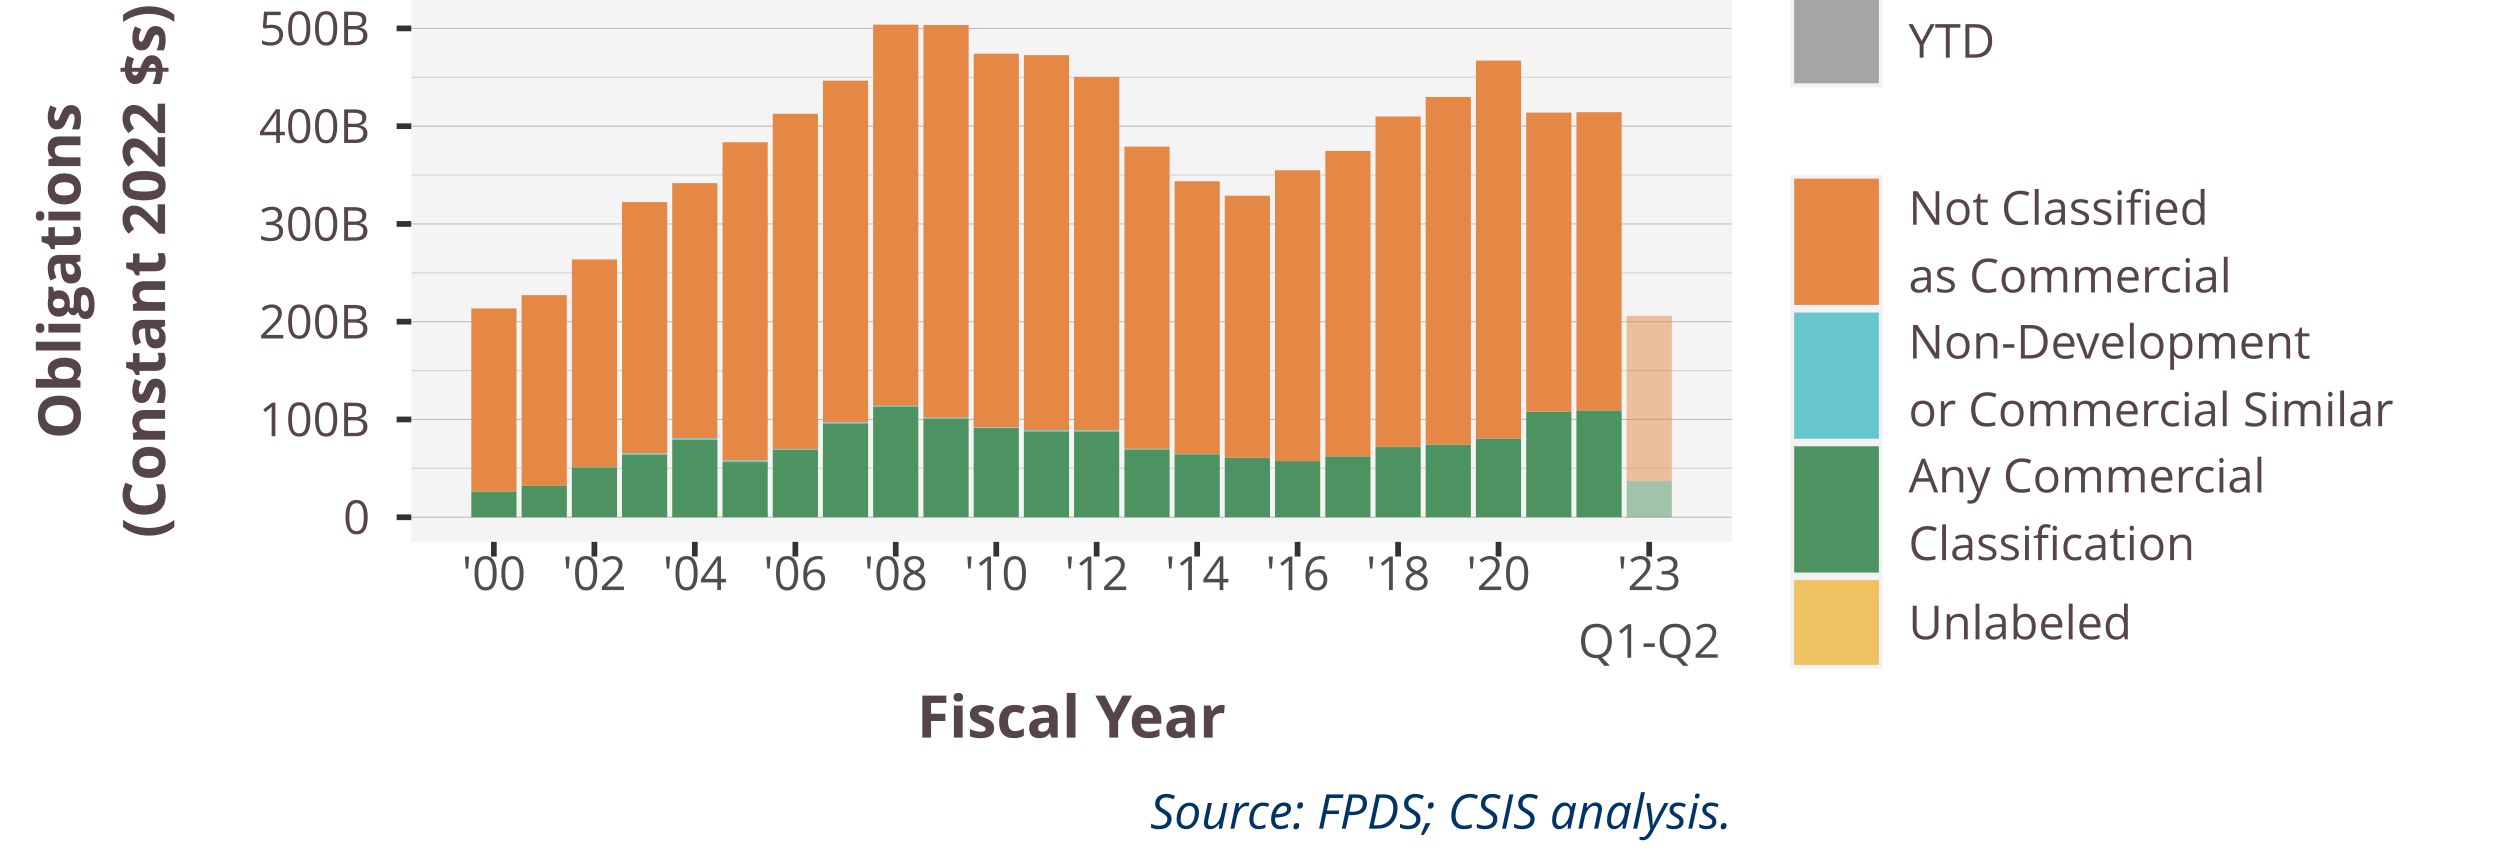
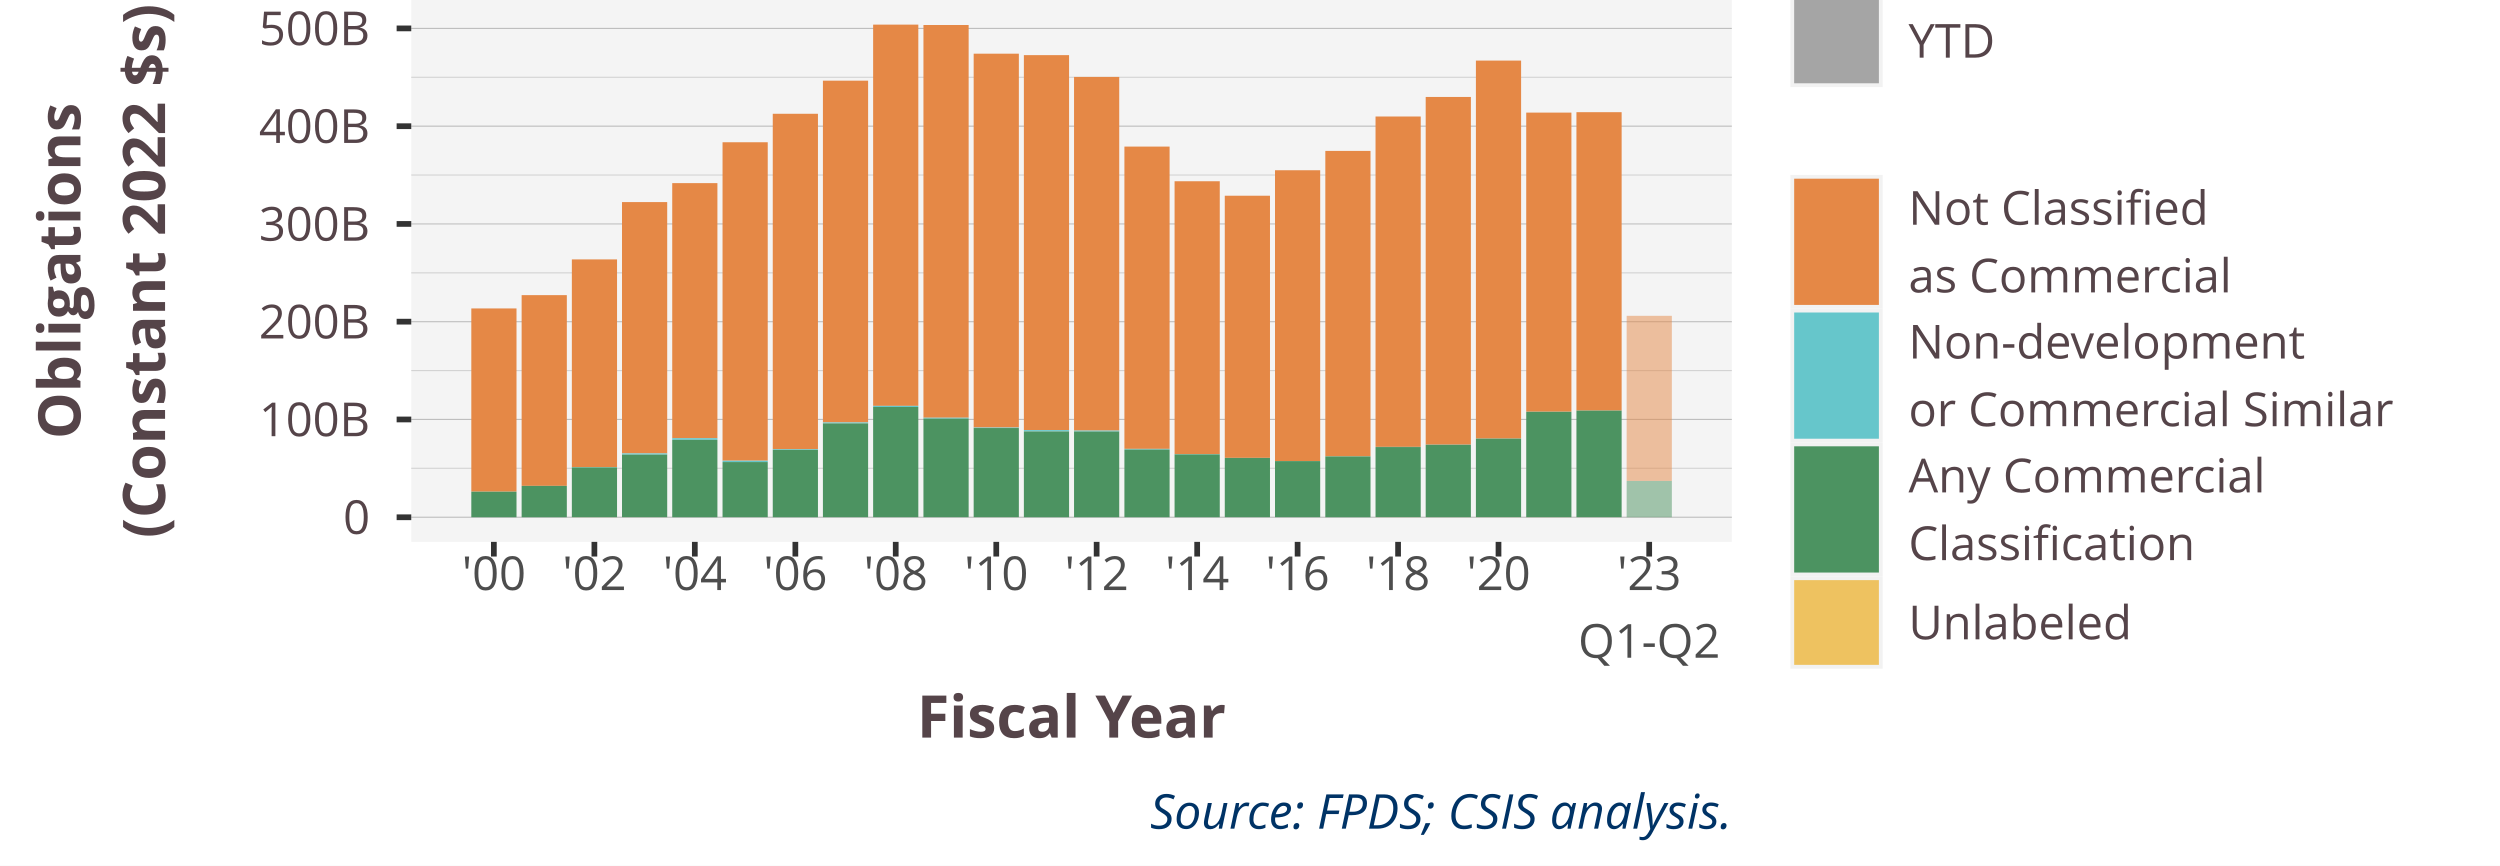
<svg xmlns="http://www.w3.org/2000/svg" class="svglite" width="468.00pt" height="162.00pt" viewBox="0 0 468.00 162.00">
  <defs>
    <style type="text/css">
    .svglite line, .svglite polyline, .svglite polygon, .svglite path, .svglite rect, .svglite circle {
      fill: none;
      stroke: #000000;
      stroke-linecap: round;
      stroke-linejoin: round;
      stroke-miterlimit: 10.00;
    }
    .svglite text {
      white-space: pre;
    }
  </style>
  </defs>
  <rect width="100%" height="100%" style="stroke: none; fill: #FFFFFF;" />
  <defs>
    <clipPath id="cpMC4wMHw0NjguMDB8MC4wMHwxNjIuMDA=">
      <rect x="0.00" y="0.00" width="468.00" height="162.00" />
    </clipPath>
  </defs>
  <g clip-path="url(#cpMC4wMHw0NjguMDB8MC4wMHwxNjIuMDA=)">
    <rect x="-0" y="0.00" width="468.00" height="162.00" style="stroke-width: 1.07; stroke: #FFFFFF; fill: #FFFFFF;" />
  </g>
  <defs>
    <clipPath id="cpNzYuOTl8MzI0LjIwfDAuMDB8MTAxLjQ0">
      <rect x="76.99" y="0.00" width="247.21" height="101.44" />
    </clipPath>
  </defs>
  <g clip-path="url(#cpNzYuOTl8MzI0LjIwfDAuMDB8MTAxLjQ0)">
    <rect x="76.99" y="-0" width="247.21" height="101.44" style="stroke-width: 1.07; stroke: none; fill: #F4F4F4;" />
    <polyline points="76.99,87.67 324.20,87.67 " style="stroke-width: 0.21; stroke: #D3D3D3; stroke-linecap: butt;" />
    <polyline points="76.99,69.37 324.20,69.37 " style="stroke-width: 0.21; stroke: #D3D3D3; stroke-linecap: butt;" />
    <polyline points="76.99,51.07 324.20,51.07 " style="stroke-width: 0.21; stroke: #D3D3D3; stroke-linecap: butt;" />
    <polyline points="76.99,32.77 324.20,32.77 " style="stroke-width: 0.21; stroke: #D3D3D3; stroke-linecap: butt;" />
    <polyline points="76.99,14.47 324.20,14.47 " style="stroke-width: 0.21; stroke: #D3D3D3; stroke-linecap: butt;" />
    <polyline points="76.99,96.83 324.20,96.83 " style="stroke-width: 0.21; stroke: #BEBEBE; stroke-linecap: butt;" />
    <polyline points="76.99,78.52 324.20,78.52 " style="stroke-width: 0.21; stroke: #BEBEBE; stroke-linecap: butt;" />
    <polyline points="76.99,60.22 324.20,60.22 " style="stroke-width: 0.21; stroke: #BEBEBE; stroke-linecap: butt;" />
    <polyline points="76.99,41.92 324.20,41.92 " style="stroke-width: 0.21; stroke: #BEBEBE; stroke-linecap: butt;" />
    <polyline points="76.99,23.62 324.20,23.62 " style="stroke-width: 0.21; stroke: #BEBEBE; stroke-linecap: butt;" />
    <polyline points="76.99,5.32 324.20,5.32 " style="stroke-width: 0.21; stroke: #BEBEBE; stroke-linecap: butt;" />
    <rect x="88.23" y="57.74" width="8.46" height="34.30" style="stroke-width: 1.07; stroke: none; stroke-linecap: butt; stroke-linejoin: miter; fill: #E58846;" />
    <rect x="97.65" y="55.25" width="8.46" height="35.70" style="stroke-width: 1.07; stroke: none; stroke-linecap: butt; stroke-linejoin: miter; fill: #E58846;" />
    <rect x="107.05" y="48.56" width="8.46" height="38.87" style="stroke-width: 1.07; stroke: none; stroke-linecap: butt; stroke-linejoin: miter; fill: #E58846;" />
    <rect x="116.44" y="37.83" width="8.46" height="47.05" style="stroke-width: 1.07; stroke: none; stroke-linecap: butt; stroke-linejoin: miter; fill: #E58846;" />
    <rect x="125.84" y="34.28" width="8.46" height="47.76" style="stroke-width: 1.07; stroke: none; stroke-linecap: butt; stroke-linejoin: miter; fill: #E58846;" />
    <rect x="135.26" y="26.63" width="8.46" height="59.61" style="stroke-width: 1.07; stroke: none; stroke-linecap: butt; stroke-linejoin: miter; fill: #E58846;" />
    <rect x="144.66" y="21.30" width="8.46" height="62.78" style="stroke-width: 1.07; stroke: none; stroke-linecap: butt; stroke-linejoin: miter; fill: #E58846;" />
    <rect x="154.05" y="15.10" width="8.46" height="63.98" style="stroke-width: 1.07; stroke: none; stroke-linecap: butt; stroke-linejoin: miter; fill: #E58846;" />
    <rect x="163.45" y="4.61" width="8.46" height="71.37" style="stroke-width: 1.07; stroke: none; stroke-linecap: butt; stroke-linejoin: miter; fill: #E58846;" />
    <rect x="172.87" y="4.68" width="8.46" height="73.52" style="stroke-width: 1.07; stroke: none; stroke-linecap: butt; stroke-linejoin: miter; fill: #E58846;" />
    <rect x="182.27" y="10.05" width="8.46" height="69.99" style="stroke-width: 1.07; stroke: none; stroke-linecap: butt; stroke-linejoin: miter; fill: #E58846;" />
    <rect x="191.67" y="10.32" width="8.46" height="70.19" style="stroke-width: 1.07; stroke: none; stroke-linecap: butt; stroke-linejoin: miter; fill: #E58846;" />
    <rect x="201.06" y="14.40" width="8.46" height="66.21" style="stroke-width: 1.07; stroke: none; stroke-linecap: butt; stroke-linejoin: miter; fill: #E58846;" />
    <rect x="210.49" y="27.44" width="8.46" height="56.59" style="stroke-width: 1.07; stroke: none; stroke-linecap: butt; stroke-linejoin: miter; fill: #E58846;" />
    <rect x="219.88" y="33.93" width="8.46" height="51.07" style="stroke-width: 1.07; stroke: none; stroke-linecap: butt; stroke-linejoin: miter; fill: #E58846;" />
    <rect x="229.28" y="36.64" width="8.46" height="49.08" style="stroke-width: 1.07; stroke: none; stroke-linecap: butt; stroke-linejoin: miter; fill: #E58846;" />
    <rect x="238.68" y="31.87" width="8.46" height="54.43" style="stroke-width: 1.07; stroke: none; stroke-linecap: butt; stroke-linejoin: miter; fill: #E58846;" />
    <rect x="248.10" y="28.25" width="8.46" height="57.18" style="stroke-width: 1.07; stroke: none; stroke-linecap: butt; stroke-linejoin: miter; fill: #E58846;" />
    <rect x="257.50" y="21.81" width="8.46" height="61.85" style="stroke-width: 1.07; stroke: none; stroke-linecap: butt; stroke-linejoin: miter; fill: #E58846;" />
    <rect x="266.89" y="18.15" width="8.46" height="65.10" style="stroke-width: 1.07; stroke: none; stroke-linecap: butt; stroke-linejoin: miter; fill: #E58846;" />
    <rect x="276.29" y="11.34" width="8.46" height="70.76" style="stroke-width: 1.07; stroke: none; stroke-linecap: butt; stroke-linejoin: miter; fill: #E58846;" />
    <rect x="285.71" y="21.08" width="8.46" height="56.00" style="stroke-width: 1.07; stroke: none; stroke-linecap: butt; stroke-linejoin: miter; fill: #E58846;" />
    <rect x="295.11" y="21.00" width="8.46" height="55.87" style="stroke-width: 1.07; stroke: none; stroke-linecap: butt; stroke-linejoin: miter; fill: #E58846;" />
    <rect x="304.51" y="59.12" width="8.46" height="30.91" style="stroke-width: 1.07; stroke: none; stroke-linecap: butt; stroke-linejoin: miter; fill: #E58846; fill-opacity: 0.50;" />
    <rect x="88.23" y="92.04" width="8.46" height="0.008" style="stroke-width: 1.07; stroke: none; stroke-linecap: butt; stroke-linejoin: miter; fill: #66C6CB;" />
    <rect x="97.65" y="96.83" width="8.46" height="0" style="stroke-width: 1.07; stroke: none; stroke-linecap: butt; stroke-linejoin: miter; fill: #66C6CB;" />
    <rect x="107.05" y="87.43" width="8.46" height="0.066" style="stroke-width: 1.07; stroke: none; stroke-linecap: butt; stroke-linejoin: miter; fill: #66C6CB;" />
    <rect x="116.44" y="84.88" width="8.46" height="0.23" style="stroke-width: 1.07; stroke: none; stroke-linecap: butt; stroke-linejoin: miter; fill: #66C6CB;" />
    <rect x="125.84" y="82.03" width="8.46" height="0.30" style="stroke-width: 1.07; stroke: none; stroke-linecap: butt; stroke-linejoin: miter; fill: #66C6CB;" />
    <rect x="135.26" y="86.25" width="8.46" height="0.25" style="stroke-width: 1.07; stroke: none; stroke-linecap: butt; stroke-linejoin: miter; fill: #66C6CB;" />
    <rect x="144.66" y="84.08" width="8.46" height="0.13" style="stroke-width: 1.07; stroke: none; stroke-linecap: butt; stroke-linejoin: miter; fill: #66C6CB;" />
    <rect x="154.05" y="79.08" width="8.46" height="0.18" style="stroke-width: 1.07; stroke: none; stroke-linecap: butt; stroke-linejoin: miter; fill: #66C6CB;" />
    <rect x="163.45" y="75.98" width="8.46" height="0.21" style="stroke-width: 1.07; stroke: none; stroke-linecap: butt; stroke-linejoin: miter; fill: #66C6CB;" />
    <rect x="172.87" y="78.20" width="8.46" height="0.16" style="stroke-width: 1.07; stroke: none; stroke-linecap: butt; stroke-linejoin: miter; fill: #66C6CB;" />
    <rect x="182.27" y="80.04" width="8.46" height="0.093" style="stroke-width: 1.07; stroke: none; stroke-linecap: butt; stroke-linejoin: miter; fill: #66C6CB;" />
    <rect x="191.67" y="80.52" width="8.46" height="0.25" style="stroke-width: 1.07; stroke: none; stroke-linecap: butt; stroke-linejoin: miter; fill: #66C6CB;" />
    <rect x="201.06" y="80.61" width="8.46" height="0.17" style="stroke-width: 1.07; stroke: none; stroke-linecap: butt; stroke-linejoin: miter; fill: #66C6CB;" />
    <rect x="210.49" y="84.03" width="8.46" height="0.13" style="stroke-width: 1.07; stroke: none; stroke-linecap: butt; stroke-linejoin: miter; fill: #66C6CB;" />
    <rect x="219.88" y="85.00" width="8.46" height="0.062" style="stroke-width: 1.07; stroke: none; stroke-linecap: butt; stroke-linejoin: miter; fill: #66C6CB;" />
    <rect x="229.28" y="85.72" width="8.46" height="0.026" style="stroke-width: 1.07; stroke: none; stroke-linecap: butt; stroke-linejoin: miter; fill: #66C6CB;" />
    <rect x="238.68" y="86.30" width="8.46" height="0.023" style="stroke-width: 1.07; stroke: none; stroke-linecap: butt; stroke-linejoin: miter; fill: #66C6CB;" />
    <rect x="248.10" y="85.43" width="8.46" height="0.009" style="stroke-width: 1.07; stroke: none; stroke-linecap: butt; stroke-linejoin: miter; fill: #66C6CB;" />
    <rect x="257.50" y="83.66" width="8.46" height="0.032" style="stroke-width: 1.07; stroke: none; stroke-linecap: butt; stroke-linejoin: miter; fill: #66C6CB;" />
    <rect x="266.89" y="83.24" width="8.46" height="0.026" style="stroke-width: 1.07; stroke: none; stroke-linecap: butt; stroke-linejoin: miter; fill: #66C6CB;" />
    <rect x="276.29" y="82.11" width="8.46" height="0.006" style="stroke-width: 1.07; stroke: none; stroke-linecap: butt; stroke-linejoin: miter; fill: #66C6CB;" />
    <rect x="285.71" y="77.07" width="8.46" height="0.021" style="stroke-width: 1.07; stroke: none; stroke-linecap: butt; stroke-linejoin: miter; fill: #66C6CB;" />
    <rect x="295.11" y="76.86" width="8.46" height="0.009" style="stroke-width: 1.07; stroke: none; stroke-linecap: butt; stroke-linejoin: miter; fill: #66C6CB;" />
    <rect x="304.51" y="90.03" width="8.46" height="0.005" style="stroke-width: 1.07; stroke: none; stroke-linecap: butt; stroke-linejoin: miter; fill: #66C6CB; fill-opacity: 0.50;" />
    <rect x="88.23" y="92.05" width="8.46" height="4.78" style="stroke-width: 1.07; stroke: none; stroke-linecap: butt; stroke-linejoin: miter; fill: #4C9361;" />
    <rect x="97.65" y="90.96" width="8.46" height="5.87" style="stroke-width: 1.07; stroke: none; stroke-linecap: butt; stroke-linejoin: miter; fill: #4C9361;" />
    <rect x="107.05" y="87.50" width="8.46" height="9.32" style="stroke-width: 1.07; stroke: none; stroke-linecap: butt; stroke-linejoin: miter; fill: #4C9361;" />
    <rect x="116.44" y="85.11" width="8.46" height="11.71" style="stroke-width: 1.07; stroke: none; stroke-linecap: butt; stroke-linejoin: miter; fill: #4C9361;" />
    <rect x="125.84" y="82.34" width="8.46" height="14.49" style="stroke-width: 1.07; stroke: none; stroke-linecap: butt; stroke-linejoin: miter; fill: #4C9361;" />
    <rect x="135.26" y="86.50" width="8.46" height="10.32" style="stroke-width: 1.07; stroke: none; stroke-linecap: butt; stroke-linejoin: miter; fill: #4C9361;" />
    <rect x="144.66" y="84.21" width="8.46" height="12.62" style="stroke-width: 1.07; stroke: none; stroke-linecap: butt; stroke-linejoin: miter; fill: #4C9361;" />
    <rect x="154.05" y="79.26" width="8.46" height="17.56" style="stroke-width: 1.07; stroke: none; stroke-linecap: butt; stroke-linejoin: miter; fill: #4C9361;" />
    <rect x="163.45" y="76.19" width="8.46" height="20.63" style="stroke-width: 1.07; stroke: none; stroke-linecap: butt; stroke-linejoin: miter; fill: #4C9361;" />
    <rect x="172.87" y="78.36" width="8.46" height="18.46" style="stroke-width: 1.07; stroke: none; stroke-linecap: butt; stroke-linejoin: miter; fill: #4C9361;" />
    <rect x="182.27" y="80.13" width="8.46" height="16.69" style="stroke-width: 1.07; stroke: none; stroke-linecap: butt; stroke-linejoin: miter; fill: #4C9361;" />
    <rect x="191.67" y="80.77" width="8.46" height="16.06" style="stroke-width: 1.07; stroke: none; stroke-linecap: butt; stroke-linejoin: miter; fill: #4C9361;" />
    <rect x="201.06" y="80.78" width="8.46" height="16.05" style="stroke-width: 1.07; stroke: none; stroke-linecap: butt; stroke-linejoin: miter; fill: #4C9361;" />
    <rect x="210.49" y="84.16" width="8.46" height="12.67" style="stroke-width: 1.07; stroke: none; stroke-linecap: butt; stroke-linejoin: miter; fill: #4C9361;" />
    <rect x="219.88" y="85.06" width="8.46" height="11.77" style="stroke-width: 1.07; stroke: none; stroke-linecap: butt; stroke-linejoin: miter; fill: #4C9361;" />
    <rect x="229.28" y="85.74" width="8.46" height="11.08" style="stroke-width: 1.07; stroke: none; stroke-linecap: butt; stroke-linejoin: miter; fill: #4C9361;" />
    <rect x="238.68" y="86.32" width="8.46" height="10.50" style="stroke-width: 1.07; stroke: none; stroke-linecap: butt; stroke-linejoin: miter; fill: #4C9361;" />
    <rect x="248.10" y="85.44" width="8.46" height="11.39" style="stroke-width: 1.07; stroke: none; stroke-linecap: butt; stroke-linejoin: miter; fill: #4C9361;" />
    <rect x="257.50" y="83.69" width="8.46" height="13.12" style="stroke-width: 1.07; stroke: none; stroke-linecap: butt; stroke-linejoin: miter; fill: #4C9361;" />
    <rect x="266.89" y="83.27" width="8.46" height="13.55" style="stroke-width: 1.07; stroke: none; stroke-linecap: butt; stroke-linejoin: miter; fill: #4C9361;" />
    <rect x="276.29" y="82.11" width="8.46" height="14.70" style="stroke-width: 1.07; stroke: none; stroke-linecap: butt; stroke-linejoin: miter; fill: #4C9361;" />
    <rect x="285.71" y="77.10" width="8.46" height="19.72" style="stroke-width: 1.07; stroke: none; stroke-linecap: butt; stroke-linejoin: miter; fill: #4C9361;" />
    <rect x="295.11" y="76.87" width="8.46" height="19.95" style="stroke-width: 1.07; stroke: none; stroke-linecap: butt; stroke-linejoin: miter; fill: #4C9361;" />
    <rect x="304.51" y="90.04" width="8.46" height="6.79" style="stroke-width: 1.07; stroke: none; stroke-linecap: butt; stroke-linejoin: miter; fill: #4C9361; fill-opacity: 0.50;" />
    <rect x="88.23" y="96.83" width="8.46" height="0.00" style="stroke-width: 1.07; stroke: none; stroke-linecap: butt; stroke-linejoin: miter; fill: #EEC260;" />
    <rect x="97.65" y="96.82" width="8.46" height="0" style="stroke-width: 1.07; stroke: none; stroke-linecap: butt; stroke-linejoin: miter; fill: #EEC260;" />
    <rect x="107.05" y="96.82" width="8.46" height="0.01" style="stroke-width: 1.07; stroke: none; stroke-linecap: butt; stroke-linejoin: miter; fill: #EEC260;" />
    <rect x="116.44" y="96.82" width="8.46" height="0.003" style="stroke-width: 1.07; stroke: none; stroke-linecap: butt; stroke-linejoin: miter; fill: #EEC260;" />
    <rect x="125.84" y="96.83" width="8.46" height="0" style="stroke-width: 1.07; stroke: none; stroke-linecap: butt; stroke-linejoin: miter; fill: #EEC260;" />
    <rect x="135.26" y="96.82" width="8.46" height="0" style="stroke-width: 1.07; stroke: none; stroke-linecap: butt; stroke-linejoin: miter; fill: #EEC260;" />
    <rect x="144.66" y="96.83" width="8.46" height="0" style="stroke-width: 1.07; stroke: none; stroke-linecap: butt; stroke-linejoin: miter; fill: #EEC260;" />
    <rect x="154.05" y="96.83" width="8.46" height="0" style="stroke-width: 1.07; stroke: none; stroke-linecap: butt; stroke-linejoin: miter; fill: #EEC260;" />
    <rect x="163.45" y="96.83" width="8.46" height="0" style="stroke-width: 1.07; stroke: none; stroke-linecap: butt; stroke-linejoin: miter; fill: #EEC260;" />
    <rect x="172.87" y="96.82" width="8.46" height="0" style="stroke-width: 1.07; stroke: none; stroke-linecap: butt; stroke-linejoin: miter; fill: #EEC260;" />
    <rect x="182.27" y="96.83" width="8.46" height="0.002" style="stroke-width: 1.07; stroke: none; stroke-linecap: butt; stroke-linejoin: miter; fill: #EEC260;" />
    <rect x="191.67" y="96.83" width="8.46" height="0" style="stroke-width: 1.07; stroke: none; stroke-linecap: butt; stroke-linejoin: miter; fill: #EEC260;" />
    <rect x="201.06" y="96.83" width="8.46" height="0" style="stroke-width: 1.07; stroke: none; stroke-linecap: butt; stroke-linejoin: miter; fill: #EEC260;" />
    <rect x="210.49" y="96.83" width="8.46" height="0" style="stroke-width: 1.07; stroke: none; stroke-linecap: butt; stroke-linejoin: miter; fill: #EEC260;" />
    <rect x="219.88" y="96.83" width="8.46" height="0" style="stroke-width: 1.07; stroke: none; stroke-linecap: butt; stroke-linejoin: miter; fill: #EEC260;" />
    <rect x="229.28" y="96.82" width="8.46" height="0" style="stroke-width: 1.07; stroke: none; stroke-linecap: butt; stroke-linejoin: miter; fill: #EEC260;" />
    <rect x="238.68" y="96.82" width="8.46" height="0" style="stroke-width: 1.07; stroke: none; stroke-linecap: butt; stroke-linejoin: miter; fill: #EEC260;" />
    <rect x="248.10" y="96.82" width="8.46" height="0.001" style="stroke-width: 1.07; stroke: none; stroke-linecap: butt; stroke-linejoin: miter; fill: #EEC260;" />
    <rect x="257.50" y="96.81" width="8.46" height="0.012" style="stroke-width: 1.07; stroke: none; stroke-linecap: butt; stroke-linejoin: miter; fill: #EEC260;" />
    <rect x="266.89" y="96.82" width="8.46" height="0.009" style="stroke-width: 1.07; stroke: none; stroke-linecap: butt; stroke-linejoin: miter; fill: #EEC260;" />
    <rect x="276.29" y="96.82" width="8.46" height="0.01" style="stroke-width: 1.07; stroke: none; stroke-linecap: butt; stroke-linejoin: miter; fill: #EEC260;" />
    <rect x="285.71" y="96.81" width="8.46" height="0.011" style="stroke-width: 1.07; stroke: none; stroke-linecap: butt; stroke-linejoin: miter; fill: #EEC260;" />
    <rect x="295.11" y="96.82" width="8.46" height="0.005" style="stroke-width: 1.07; stroke: none; stroke-linecap: butt; stroke-linejoin: miter; fill: #EEC260;" />
    <rect x="304.51" y="96.82" width="8.46" height="0.003" style="stroke-width: 1.07; stroke: none; stroke-linecap: butt; stroke-linejoin: miter; fill: #EEC260; fill-opacity: 0.50;" />
  </g>
  <g clip-path="url(#cpMC4wMHw0NjguMDB8MC4wMHwxNjIuMDA=)">
    <text x="69.27" y="99.96" text-anchor="end" style="font-size: 8.80px;fill: #554449; font-family: &quot;Open Sans&quot;;" textLength="5.03px" lengthAdjust="spacingAndGlyphs">0</text>
    <text x="69.27" y="81.66" text-anchor="end" style="font-size: 8.80px;fill: #554449; font-family: &quot;Open Sans&quot;;" textLength="20.78px" lengthAdjust="spacingAndGlyphs">100B</text>
    <text x="69.27" y="63.36" text-anchor="end" style="font-size: 8.80px;fill: #554449; font-family: &quot;Open Sans&quot;;" textLength="20.78px" lengthAdjust="spacingAndGlyphs">200B</text>
    <text x="69.27" y="45.06" text-anchor="end" style="font-size: 8.80px;fill: #554449; font-family: &quot;Open Sans&quot;;" textLength="20.78px" lengthAdjust="spacingAndGlyphs">300B</text>
    <text x="69.27" y="26.76" text-anchor="end" style="font-size: 8.80px;fill: #554449; font-family: &quot;Open Sans&quot;;" textLength="20.78px" lengthAdjust="spacingAndGlyphs">400B</text>
    <text x="69.27" y="8.46" text-anchor="end" style="font-size: 8.80px;fill: #554449; font-family: &quot;Open Sans&quot;;" textLength="20.78px" lengthAdjust="spacingAndGlyphs">500B</text>
    <polyline points="74.25,96.83 76.99,96.83 " style="stroke-width: 1.07; stroke: #333333; stroke-linecap: butt;" />
    <polyline points="74.25,78.52 76.99,78.52 " style="stroke-width: 1.07; stroke: #333333; stroke-linecap: butt;" />
    <polyline points="74.25,60.22 76.99,60.22 " style="stroke-width: 1.07; stroke: #333333; stroke-linecap: butt;" />
    <polyline points="74.25,41.92 76.99,41.92 " style="stroke-width: 1.07; stroke: #333333; stroke-linecap: butt;" />
    <polyline points="74.25,23.62 76.99,23.62 " style="stroke-width: 1.07; stroke: #333333; stroke-linecap: butt;" />
    <polyline points="74.25,5.32 76.99,5.32 " style="stroke-width: 1.07; stroke: #333333; stroke-linecap: butt;" />
    <polyline points="92.45,104.18 92.45,101.44 " style="stroke-width: 1.07; stroke: #333333; stroke-linecap: butt;" />
    <polyline points="111.27,104.18 111.27,101.44 " style="stroke-width: 1.07; stroke: #333333; stroke-linecap: butt;" />
    <polyline points="130.07,104.18 130.07,101.44 " style="stroke-width: 1.07; stroke: #333333; stroke-linecap: butt;" />
    <polyline points="148.89,104.18 148.89,101.44 " style="stroke-width: 1.07; stroke: #333333; stroke-linecap: butt;" />
    <polyline points="167.68,104.18 167.68,101.44 " style="stroke-width: 1.07; stroke: #333333; stroke-linecap: butt;" />
    <polyline points="186.50,104.18 186.50,101.44 " style="stroke-width: 1.07; stroke: #333333; stroke-linecap: butt;" />
    <polyline points="205.29,104.18 205.29,101.44 " style="stroke-width: 1.07; stroke: #333333; stroke-linecap: butt;" />
    <polyline points="224.11,104.18 224.11,101.44 " style="stroke-width: 1.07; stroke: #333333; stroke-linecap: butt;" />
    <polyline points="242.91,104.18 242.91,101.44 " style="stroke-width: 1.07; stroke: #333333; stroke-linecap: butt;" />
    <polyline points="261.72,104.18 261.72,101.44 " style="stroke-width: 1.07; stroke: #333333; stroke-linecap: butt;" />
    <polyline points="280.52,104.18 280.52,101.44 " style="stroke-width: 1.07; stroke: #333333; stroke-linecap: butt;" />
    <polyline points="308.73,104.18 308.73,101.44 " style="stroke-width: 1.07; stroke: #333333; stroke-linecap: butt;" />
    <text x="92.45" y="110.46" text-anchor="middle" style="font-size: 8.80px;fill: #4D4D4D; font-family: &quot;Open Sans&quot;;" textLength="12.00px" lengthAdjust="spacingAndGlyphs">'00</text>
    <text x="111.27" y="110.46" text-anchor="middle" style="font-size: 8.80px;fill: #4D4D4D; font-family: &quot;Open Sans&quot;;" textLength="12.00px" lengthAdjust="spacingAndGlyphs">'02</text>
    <text x="130.07" y="110.46" text-anchor="middle" style="font-size: 8.80px;fill: #4D4D4D; font-family: &quot;Open Sans&quot;;" textLength="12.00px" lengthAdjust="spacingAndGlyphs">'04</text>
    <text x="148.89" y="110.46" text-anchor="middle" style="font-size: 8.80px;fill: #4D4D4D; font-family: &quot;Open Sans&quot;;" textLength="12.00px" lengthAdjust="spacingAndGlyphs">'06</text>
    <text x="167.68" y="110.46" text-anchor="middle" style="font-size: 8.80px;fill: #4D4D4D; font-family: &quot;Open Sans&quot;;" textLength="12.00px" lengthAdjust="spacingAndGlyphs">'08</text>
    <text x="186.50" y="110.46" text-anchor="middle" style="font-size: 8.80px;fill: #4D4D4D; font-family: &quot;Open Sans&quot;;" textLength="12.00px" lengthAdjust="spacingAndGlyphs">'10</text>
    <text x="205.29" y="110.46" text-anchor="middle" style="font-size: 8.80px;fill: #4D4D4D; font-family: &quot;Open Sans&quot;;" textLength="12.00px" lengthAdjust="spacingAndGlyphs">'12</text>
    <text x="224.11" y="110.46" text-anchor="middle" style="font-size: 8.80px;fill: #4D4D4D; font-family: &quot;Open Sans&quot;;" textLength="12.00px" lengthAdjust="spacingAndGlyphs">'14</text>
    <text x="242.91" y="110.46" text-anchor="middle" style="font-size: 8.80px;fill: #4D4D4D; font-family: &quot;Open Sans&quot;;" textLength="12.00px" lengthAdjust="spacingAndGlyphs">'16</text>
    <text x="261.72" y="110.46" text-anchor="middle" style="font-size: 8.80px;fill: #4D4D4D; font-family: &quot;Open Sans&quot;;" textLength="12.00px" lengthAdjust="spacingAndGlyphs">'18</text>
    <text x="280.52" y="110.46" text-anchor="middle" style="font-size: 8.80px;fill: #4D4D4D; font-family: &quot;Open Sans&quot;;" textLength="12.00px" lengthAdjust="spacingAndGlyphs">'20</text>
    <text x="308.73" y="110.46" text-anchor="middle" style="font-size: 8.80px;fill: #4D4D4D; font-family: &quot;Open Sans&quot;;" textLength="12.00px" lengthAdjust="spacingAndGlyphs">'23</text>
    <text x="308.73" y="123.13" text-anchor="middle" style="font-size: 8.80px;fill: #4D4D4D; font-family: &quot;Open Sans&quot;;" textLength="26.59px" lengthAdjust="spacingAndGlyphs">Q1-Q2</text>
    <text x="200.59" y="138.08" text-anchor="middle" style="font-size: 11.00px; font-weight: bold;fill: #554449; font-family: &quot;Open Sans&quot;;" textLength="58.40px" lengthAdjust="spacingAndGlyphs">Fiscal Year</text>
    <text transform="translate(15.06,50.72) rotate(-90)" text-anchor="middle" style="font-size: 11.00px; font-weight: bold;fill: #554449; font-family: &quot;Open Sans&quot;;" textLength="62.93px" lengthAdjust="spacingAndGlyphs">Obligations</text>
    <text transform="translate(30.90,50.72) rotate(-90)" text-anchor="middle" style="font-size: 11.00px; font-weight: bold;fill: #554449; font-family: &quot;Open Sans&quot;;" textLength="100.06px" lengthAdjust="spacingAndGlyphs">(Constant 2022 $s)</text>
    <rect x="335.16" y="-23.74" width="59.09" height="40.04" style="stroke-width: 1.07; stroke: none; fill: #FFFFFF;" />
    <rect x="335.16" y="-18.26" width="17.28" height="17.28" style="stroke-width: 1.07; stroke: none; fill: #F2F2F2;" />
    <rect x="335.87" y="-17.55" width="15.86" height="15.86" style="stroke-width: 1.07; stroke: none; stroke-linecap: butt; stroke-linejoin: miter; fill: #595959;" />
    <rect x="335.16" y="-0.98" width="17.28" height="17.28" style="stroke-width: 1.07; stroke: none; fill: #F2F2F2;" />
    <rect x="335.87" y="-0.27" width="15.86" height="15.86" style="stroke-width: 1.07; stroke: none; stroke-linecap: butt; stroke-linejoin: miter; fill: #595959; fill-opacity: 0.50;" />
    <text x="357.27" y="-6.48" style="font-size: 8.80px;fill: #554449; font-family: &quot;Open Sans&quot;;" textLength="34.99px" lengthAdjust="spacingAndGlyphs">Full Year</text>
    <text x="357.27" y="10.80" style="font-size: 8.80px;fill: #554449; font-family: &quot;Open Sans&quot;;" textLength="16.15px" lengthAdjust="spacingAndGlyphs">YTD</text>
    <rect x="335.16" y="27.26" width="114.84" height="97.92" style="stroke-width: 1.07; stroke: none; fill: #FFFFFF;" />
    <rect x="335.16" y="32.74" width="17.28" height="25.05" style="stroke-width: 1.07; stroke: none; fill: #F2F2F2;" />
    <rect x="335.87" y="33.45" width="15.86" height="23.63" style="stroke-width: 1.07; stroke: none; stroke-linecap: butt; stroke-linejoin: miter; fill: #E58846;" />
    <rect x="335.16" y="57.79" width="17.28" height="25.05" style="stroke-width: 1.07; stroke: none; fill: #F2F2F2;" />
    <rect x="335.87" y="58.50" width="15.86" height="23.63" style="stroke-width: 1.07; stroke: none; stroke-linecap: butt; stroke-linejoin: miter; fill: #66C6CB;" />
    <rect x="335.16" y="82.84" width="17.28" height="25.05" style="stroke-width: 1.07; stroke: none; fill: #F2F2F2;" />
    <rect x="335.87" y="83.55" width="15.86" height="23.63" style="stroke-width: 1.07; stroke: none; stroke-linecap: butt; stroke-linejoin: miter; fill: #4C9361;" />
    <rect x="335.16" y="107.90" width="17.28" height="17.28" style="stroke-width: 1.07; stroke: none; fill: #F2F2F2;" />
    <rect x="335.87" y="108.60" width="15.86" height="15.86" style="stroke-width: 1.07; stroke: none; stroke-linecap: butt; stroke-linejoin: miter; fill: #EEC260;" />
    <text x="357.27" y="42.07" style="font-size: 8.80px;fill: #554449; font-family: &quot;Open Sans&quot;;" textLength="56.09px" lengthAdjust="spacingAndGlyphs">Not Classified</text>
    <text x="357.27" y="54.74" style="font-size: 8.80px;fill: #554449; font-family: &quot;Open Sans&quot;;" textLength="60.55px" lengthAdjust="spacingAndGlyphs">as Commercial</text>
-     <text x="357.27" y="67.12" style="font-size: 8.80px;fill: #554449; font-family: &quot;Open Sans&quot;;" textLength="75.30px" lengthAdjust="spacingAndGlyphs">Non-Development</text>
+     <text x="357.27" y="67.12" style="font-size: 8.80px;fill: #554449; font-family: &quot;Open Sans&quot;;" textLength="74.30px" lengthAdjust="spacingAndGlyphs">Non-development</text>
    <text x="357.27" y="79.79" style="font-size: 8.80px;fill: #554449; font-family: &quot;Open Sans&quot;;" textLength="90.74px" lengthAdjust="spacingAndGlyphs">or Commercial Similar</text>
    <text x="357.27" y="92.17" style="font-size: 8.80px;fill: #554449; font-family: &quot;Open Sans&quot;;" textLength="66.84px" lengthAdjust="spacingAndGlyphs">Any Commercial</text>
    <text x="357.27" y="104.85" style="font-size: 8.80px;fill: #554449; font-family: &quot;Open Sans&quot;;" textLength="53.57px" lengthAdjust="spacingAndGlyphs">Classification</text>
    <text x="357.27" y="119.68" style="font-size: 8.80px;fill: #554449; font-family: &quot;Open Sans&quot;;" textLength="41.78px" lengthAdjust="spacingAndGlyphs">Unlabeled</text>
    <text x="324.20" y="155.13" text-anchor="end" style="font-size: 9.00px; font-style: italic;fill: #003366; font-family: &quot;Open Sans&quot;;" textLength="109.28px" lengthAdjust="spacingAndGlyphs">Source: FPDS; CSIS analysis.</text>
  </g>
</svg>
